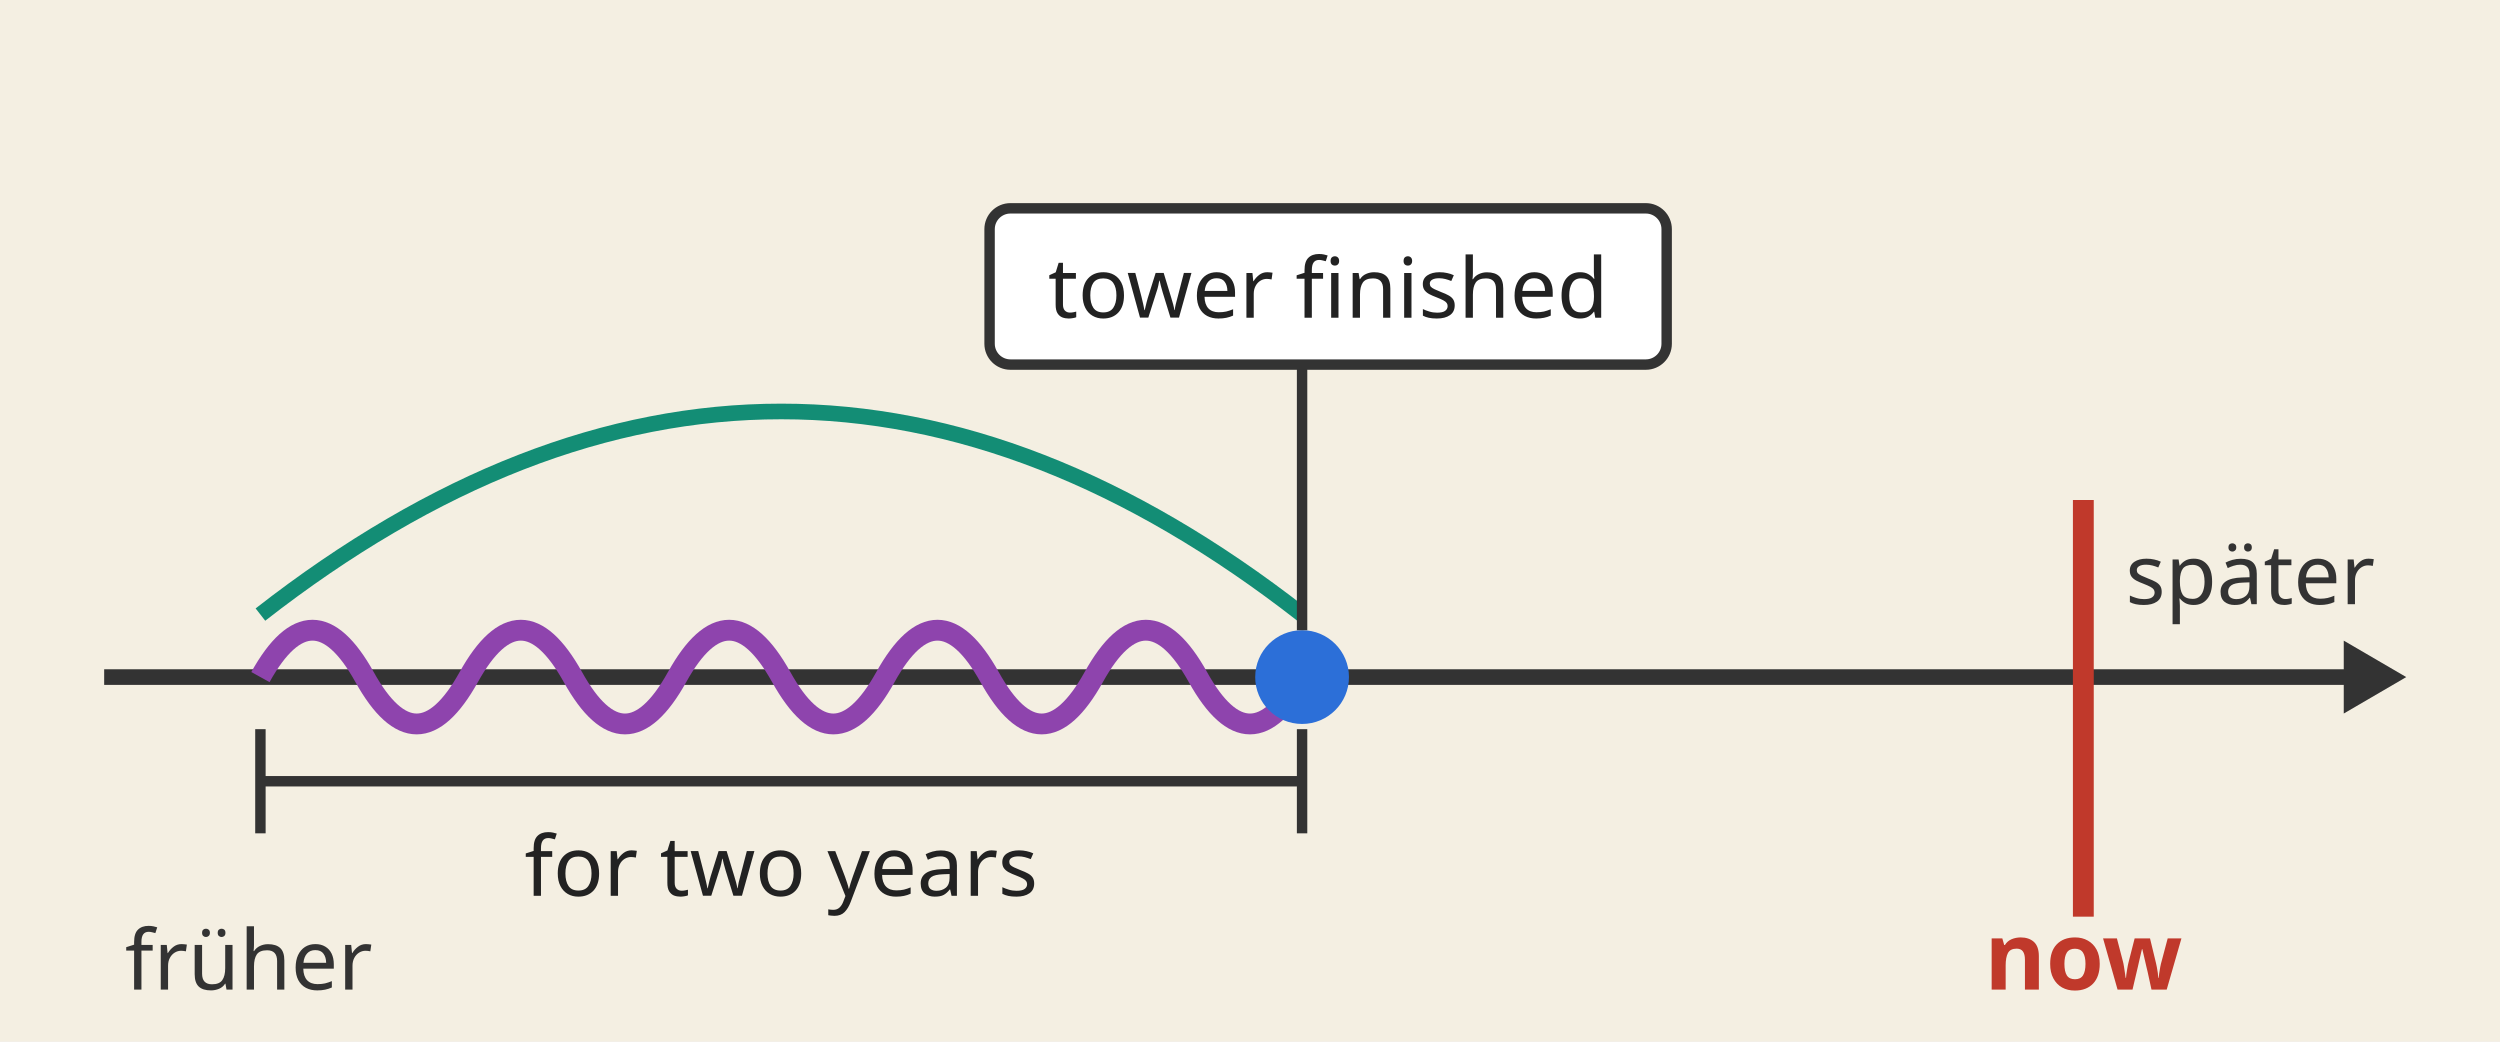
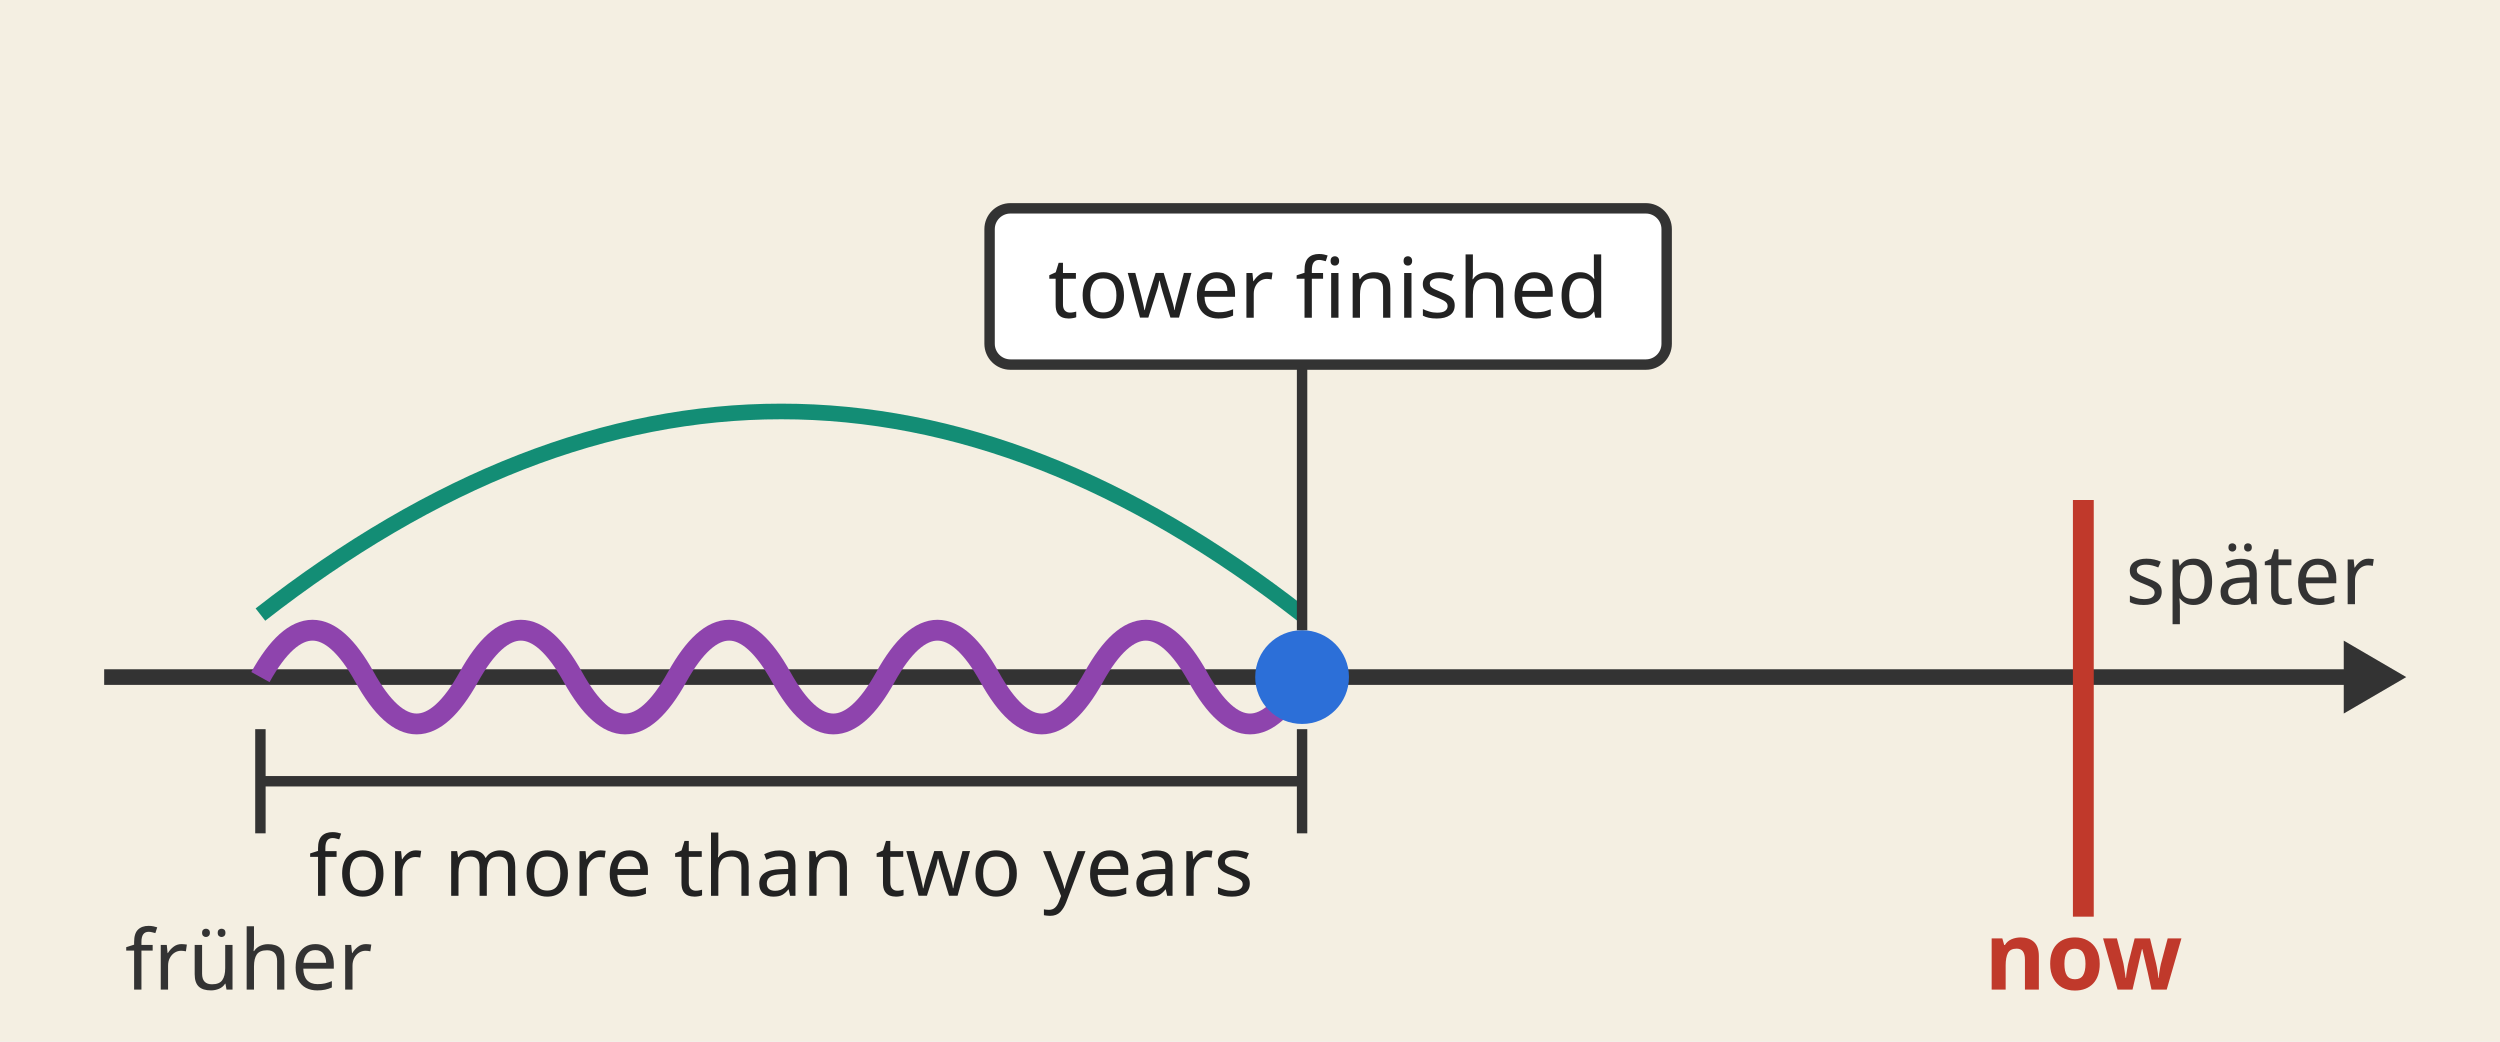
<svg xmlns="http://www.w3.org/2000/svg" viewBox="0 0 480 200" role="img">
  <rect width="480" height="200" fill="#f4efe2" />
  <line x1="20" y1="130" x2="458" y2="130" stroke="#333" stroke-width="3" />
  <polygon points="462,130 450,123 450,137" fill="#333" />
  <text x="24" y="190" font-family="sans-serif" font-size="16" fill="#333">früher</text>
  <text x="456" y="116" text-anchor="end" font-family="sans-serif" font-size="16" fill="#333">später</text>
  <line x1="400" y1="96" x2="400" y2="176" stroke="#c0392b" stroke-width="4" />
  <text x="400" y="190" text-anchor="middle" font-family="sans-serif" font-size="18" font-weight="bold" fill="#c0392b">now</text>
  <path d="M 50 130 q 10 -18 20 0 t 20 0 t 20 0 t 20 0 t 20 0 t 20 0 t 20 0 t 20 0 t 20 0 t 20 0" fill="none" stroke="#8e44ad" stroke-width="4" />
  <path d="M 50 118 Q 150 40 250 118" fill="none" stroke="#138d75" stroke-width="3" />
  <circle cx="250" cy="130" r="9" fill="#2c6fd8" />
  <line x1="50" y1="140" x2="50" y2="160" stroke="#333" stroke-width="2" />
  <line x1="250" y1="140" x2="250" y2="160" stroke="#333" stroke-width="2" />
  <line x1="50" y1="150" x2="250" y2="150" stroke="#333" stroke-width="2" />
-   <text x="150" y="172" text-anchor="middle" font-family="sans-serif" font-size="16" fill="#222">for two years</text>
+   <text x="150" y="172" text-anchor="middle" font-family="sans-serif" font-size="16" fill="#222">for more than two years</text>
  <rect x="190" y="40" width="130" height="30" rx="4" fill="#fff" stroke="#333" stroke-width="2" />
  <line x1="250" y1="70" x2="250" y2="121" stroke="#333" stroke-width="2" />
  <text x="255" y="61" text-anchor="middle" font-family="sans-serif" font-size="16" fill="#222">tower finished</text>
</svg>
